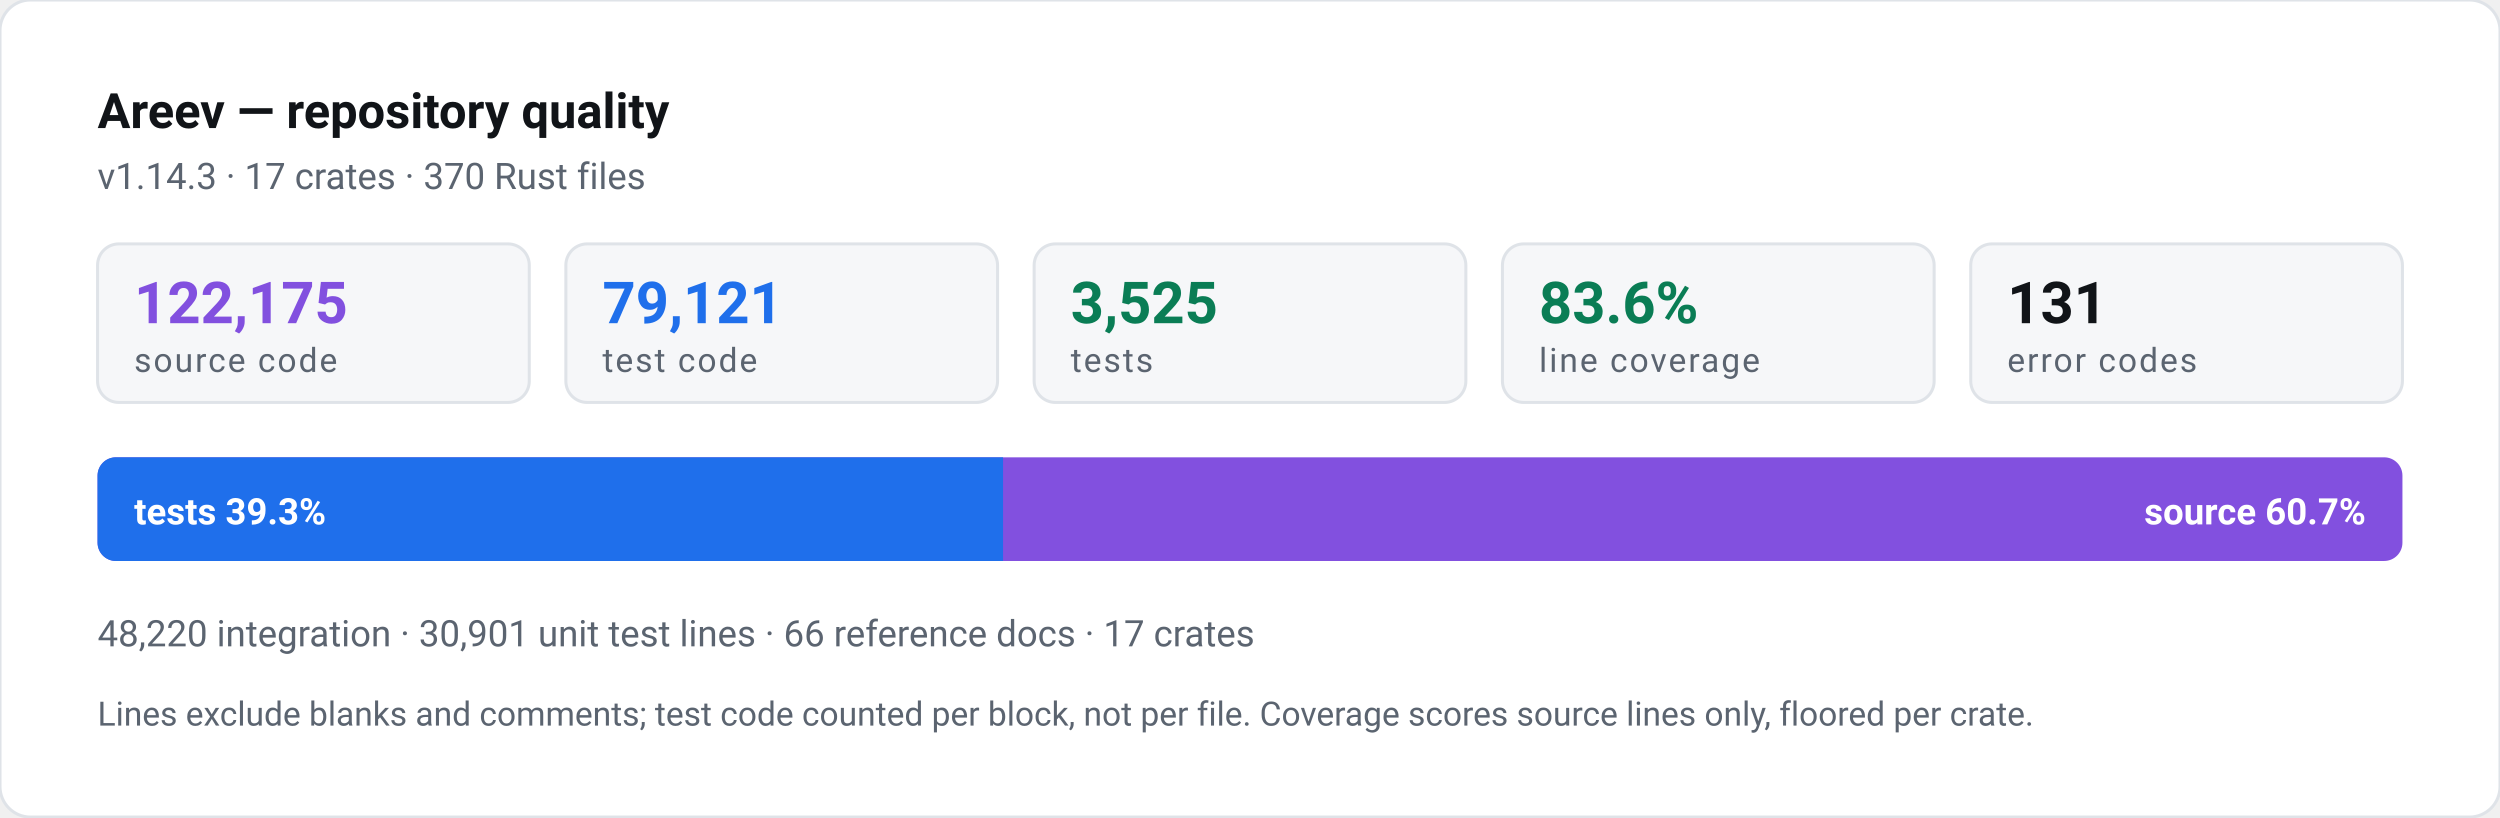
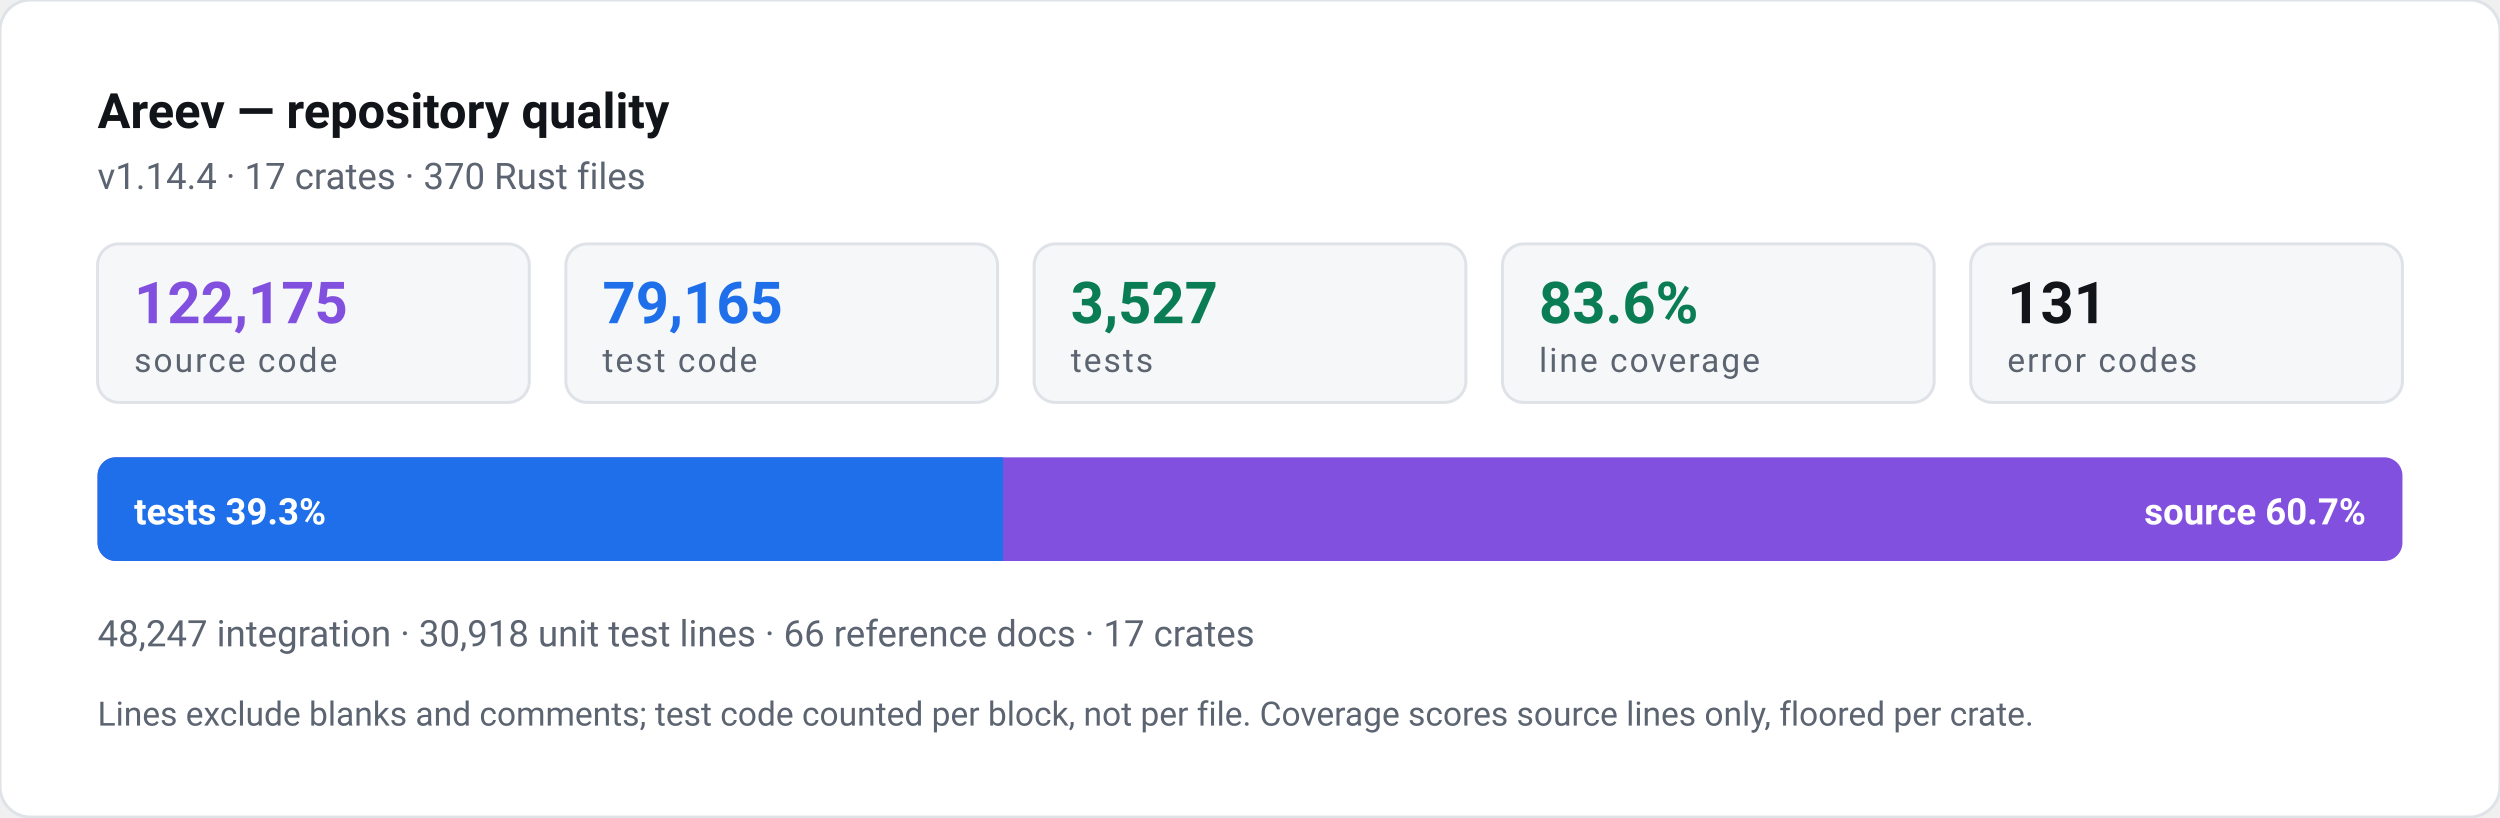
- <svg xmlns="http://www.w3.org/2000/svg" width="820" height="268" viewBox="0 0 820 268" role="img" aria-label="Areev repository quality: 79,121 lines of test code against 122,175 lines of source, 3,525 tests, 83.6% line coverage">
+ <svg xmlns="http://www.w3.org/2000/svg" width="820" height="268" viewBox="0 0 820 268" role="img" aria-label="Areev repository quality: 79,165 lines of test code against 122,175 lines of source, 3,527 tests, 83.6% line coverage">
  <style>text{font-family:ui-sans-serif,-apple-system,"Segoe UI",Roboto,Helvetica,Arial,sans-serif}.n{font-weight:700;font-variant-numeric:tabular-nums}.l{font-size:11px;letter-spacing:.06em;text-transform:uppercase}</style>
  <rect width="820" height="268" rx="10" fill="#ffffff" stroke="#dfe3e8" />
  <text x="32" y="42" class="n" font-size="16" fill="#111418">Areev — repository quality</text>
-   <text x="32" y="62" font-size="12" fill="#5b6470">v1.14.3 · 17 crates · 370 Rust files</text>
+   <text x="32" y="62" font-size="12" fill="#5b6470">v1.14.4 · 17 crates · 370 Rust files</text>
  <rect x="32.0" y="80" width="141.6" height="52" rx="7" fill="#f6f7f9" stroke="#dfe3e8" />
  <text x="44.0" y="106" class="n" font-size="19" fill="#8250df">122,175</text>
  <text x="44.0" y="122" class="l" fill="#5b6470">source code</text>
  <rect x="185.6" y="80" width="141.6" height="52" rx="7" fill="#f6f7f9" stroke="#dfe3e8" />
-   <text x="197.6" y="106" class="n" font-size="19" fill="#1f6feb">79,121</text>
+   <text x="197.6" y="106" class="n" font-size="19" fill="#1f6feb">79,165</text>
  <text x="197.6" y="122" class="l" fill="#5b6470">test code</text>
  <rect x="339.2" y="80" width="141.6" height="52" rx="7" fill="#f6f7f9" stroke="#dfe3e8" />
-   <text x="351.2" y="106" class="n" font-size="19" fill="#0a7d55">3,525</text>
+   <text x="351.2" y="106" class="n" font-size="19" fill="#0a7d55">3,527</text>
  <text x="351.2" y="122" class="l" fill="#5b6470">tests</text>
  <rect x="492.8" y="80" width="141.6" height="52" rx="7" fill="#f6f7f9" stroke="#dfe3e8" />
  <text x="504.8" y="106" class="n" font-size="19" fill="#0a7d55">83.6%</text>
  <text x="504.8" y="122" class="l" fill="#5b6470">line coverage</text>
  <rect x="646.4" y="80" width="141.6" height="52" rx="7" fill="#f6f7f9" stroke="#dfe3e8" />
  <text x="658.4" y="106" class="n" font-size="19" fill="#111418">131</text>
  <text x="658.4" y="122" class="l" fill="#5b6470">error codes</text>
  <rect x="32" y="150" width="756" height="34" rx="6" fill="#8250df" />
  <path d="M32 156a6 6 0 0 1 6-6h291v34h-291a6 6 0 0 1-6-6z" fill="#1f6feb" />
  <text x="44" y="172" class="n" font-size="12" fill="#ffffff">tests 39.3%</text>
  <text x="776" y="172" class="n" font-size="12" fill="#ffffff" text-anchor="end">source 60.7%</text>
-   <text x="32" y="212" font-size="12" fill="#5b6470">48,220 integration · 30,901 unit test lines · 66 reference docs · 17 crates</text>
+   <text x="32" y="212" font-size="12" fill="#5b6470">48,247 integration · 30,918 unit test lines · 66 reference docs · 17 crates</text>
  <text x="32" y="238" font-size="11" fill="#5b6470">Lines exclude blanks and comments; test code counted per block, not per file. Coverage scores source lines only, floored per crate.</text>
</svg>
